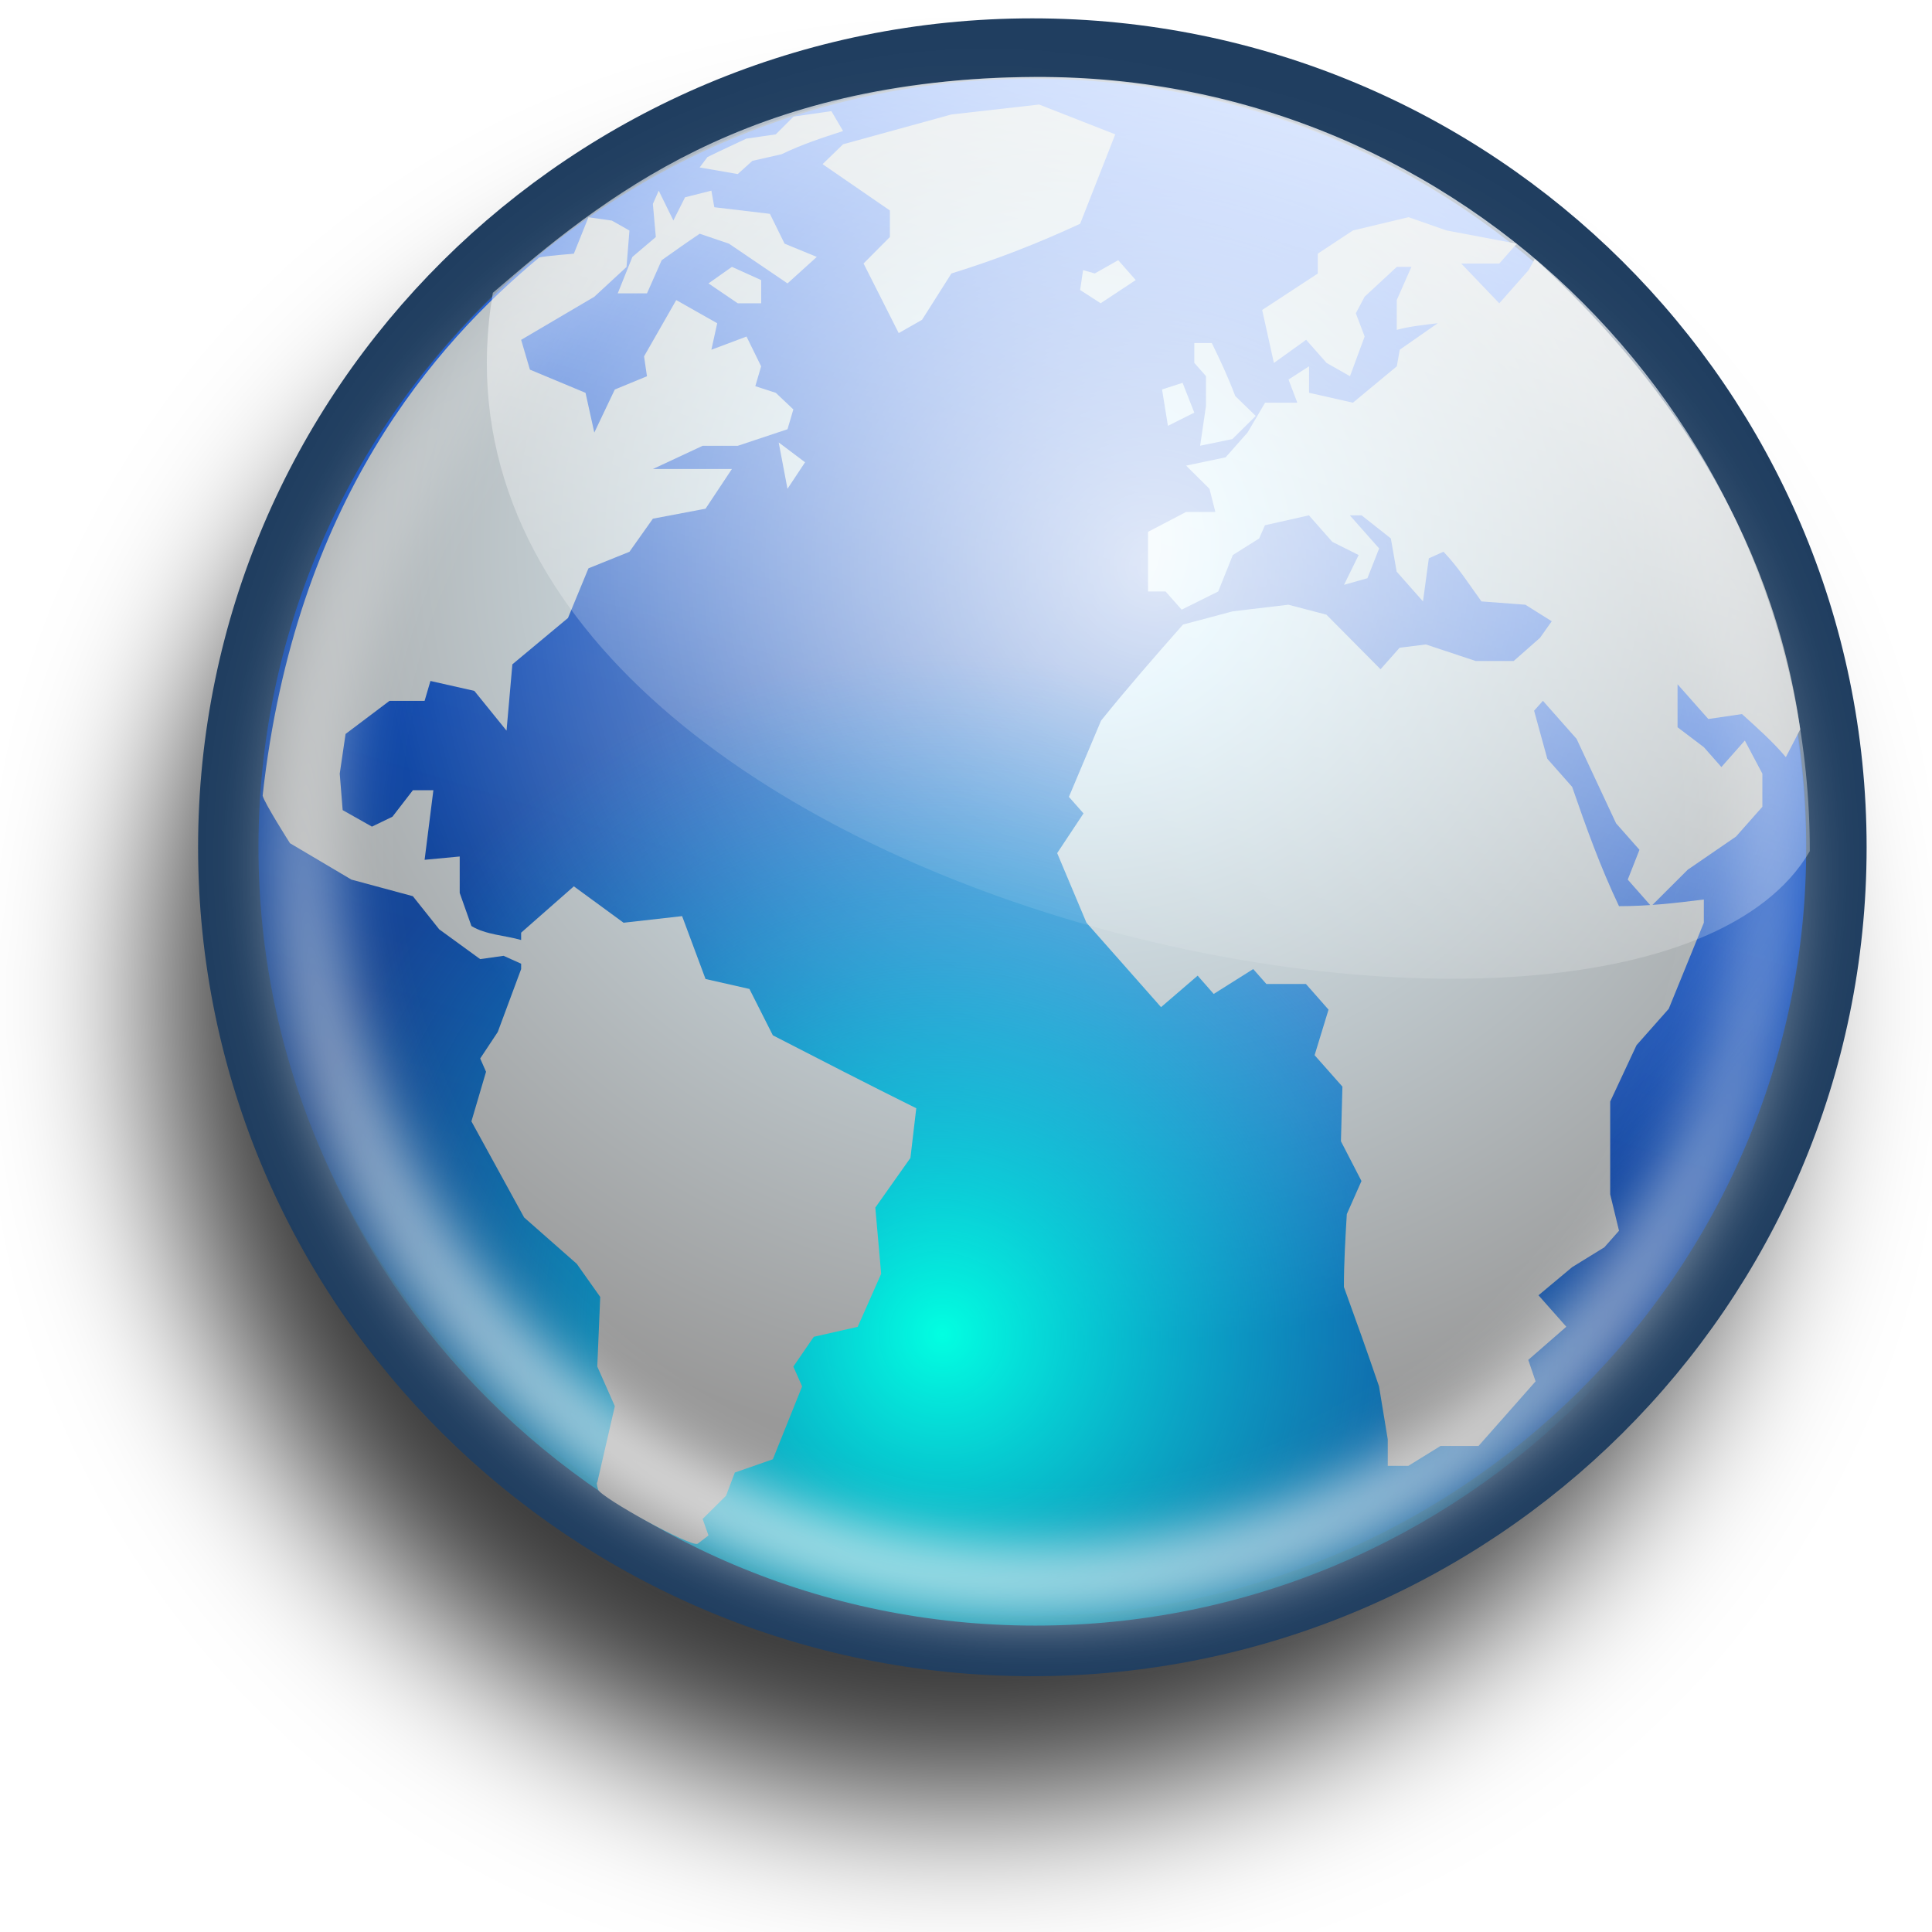
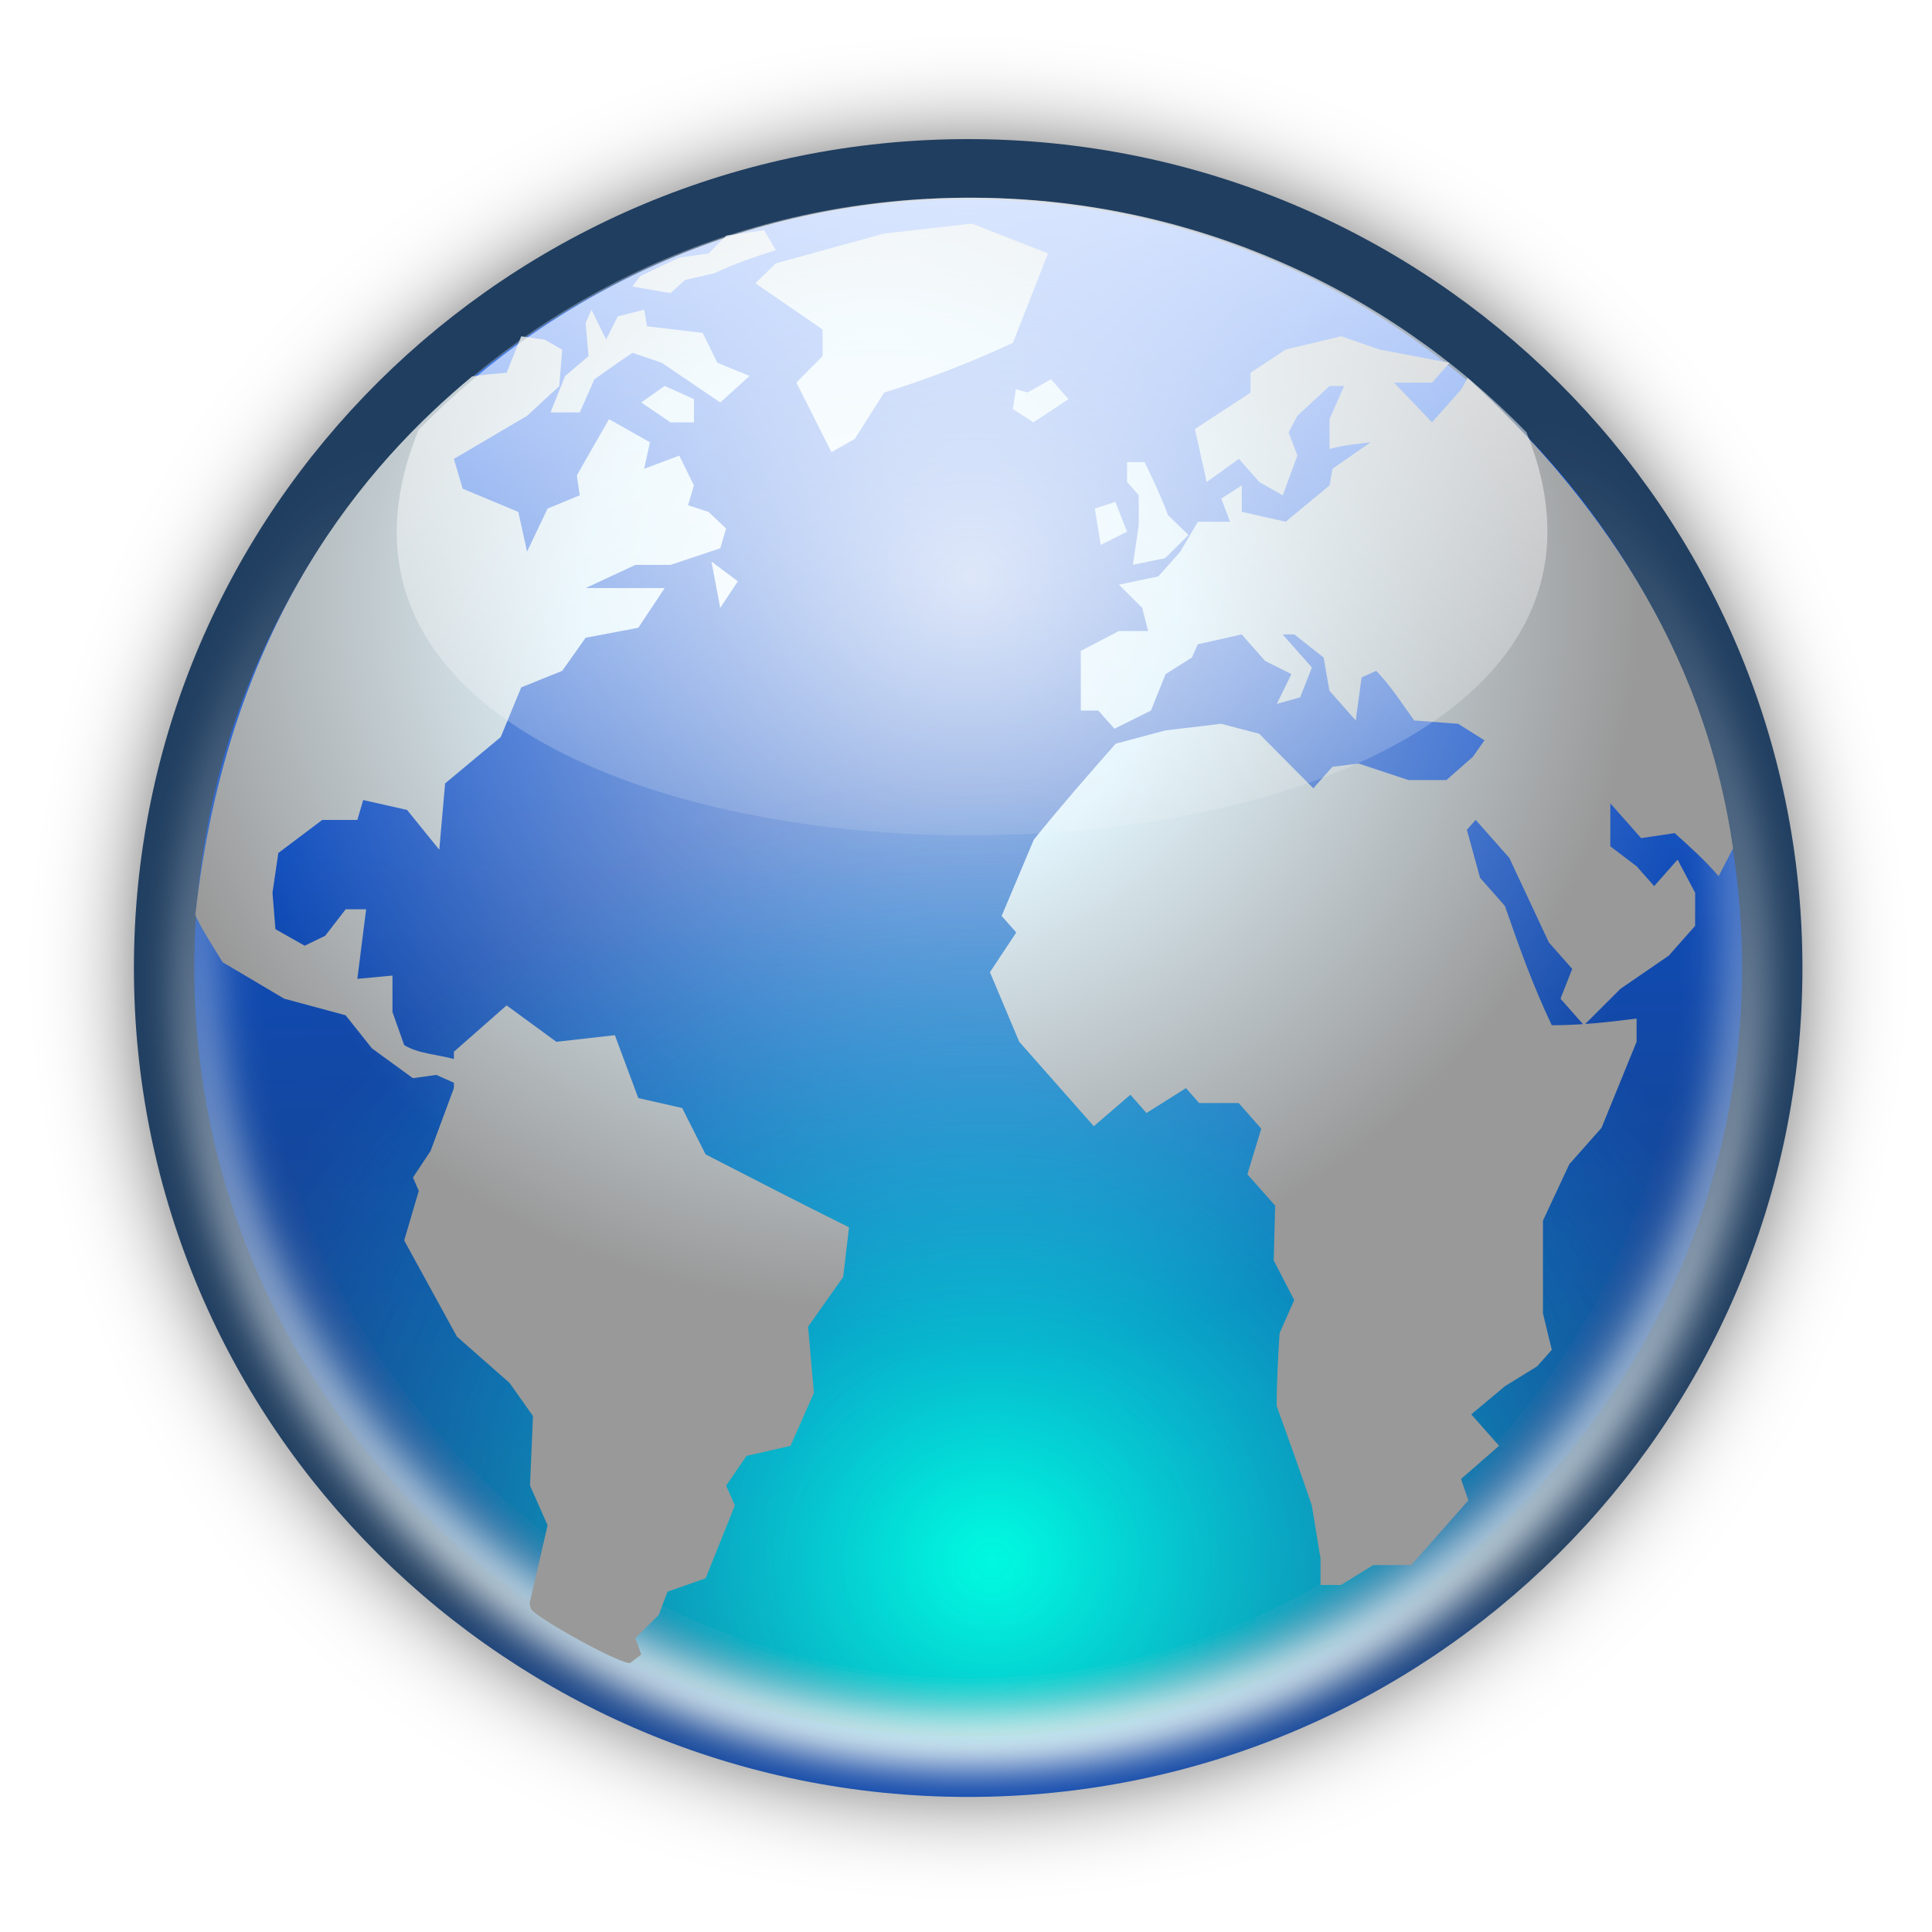
<svg xmlns="http://www.w3.org/2000/svg" xmlns:xlink="http://www.w3.org/1999/xlink" width="32" height="32" id="svg3440" version="1.1">
  <defs id="defs3">
+     <linearGradient id="linearGradient3845">
+       <stop id="stop3847" offset="0" style="stop-color:#ffffff;stop-opacity:1;" />
+       <stop id="stop3849" offset="1" style="stop-color:#ffffff;stop-opacity:0;" />
+     </linearGradient>
    <linearGradient id="linearGradient7778">
      <stop id="stop3987" offset="0" style="stop-color:#02ffe1;stop-opacity:1;" />
      <stop id="stop3989" offset="1" style="stop-color:#01a5ff;stop-opacity:0;" />
    </linearGradient>
    <linearGradient id="linearGradient4337">
      <stop style="stop-color:#ffffff;stop-opacity:1;" offset="0" id="stop4339" />
-       <stop id="stop4345" offset="0.167" style="stop-color:#e2f4fc;stop-opacity:1;" />
+       <stop id="stop4345" offset="0.392" style="stop-color:#e2f4fc;stop-opacity:1;" />
      <stop style="stop-color:#999999;stop-opacity:1;" offset="1" id="stop4341" />
    </linearGradient>
    <linearGradient id="linearGradient3886">
      <stop style="stop-color:#ffffff;stop-opacity:0.784;" offset="0" id="stop3888" />
      <stop style="stop-color:#ffffff;stop-opacity:0;" offset="1" id="stop3890" />
    </linearGradient>
    <linearGradient id="linearGradient7777">
      <stop style="stop-color:#203e60;stop-opacity:1;" offset="0" id="stop4346" />
      <stop style="stop-color:#0156ff;stop-opacity:1;" offset="1" id="stop3966" />
    </linearGradient>
-     <linearGradient xlink:href="#linearGradient7777" id="linearGradient3872" x1="16.667" y1="44.037" x2="29.111" y2="3.889" gradientUnits="userSpaceOnUse" gradientTransform="matrix(0.6829679,0,0,0.6784254,1.390531,13.751)" />
-     <radialGradient xlink:href="#linearGradient4337" id="radialGradient4343" cx="26" cy="15.5" fx="26" fy="15.5" r="18.863" gradientTransform="matrix(1.272315,-6.5423305e-8,6.2697328e-8,1.219302,-7.080182,-2.899736)" gradientUnits="userSpaceOnUse" />
-     <radialGradient xlink:href="#linearGradient4337" id="radialGradient3172" gradientUnits="userSpaceOnUse" gradientTransform="matrix(1.272315,-6.5423305e-8,6.2697328e-8,1.219302,-7.080182,-2.899736)" cx="26" cy="15.5" fx="26" fy="15.5" r="18.863" />
-     <radialGradient xlink:href="#linearGradient4337" id="radialGradient3174" gradientUnits="userSpaceOnUse" gradientTransform="matrix(1.272315,-6.5423305e-8,6.2697328e-8,1.219302,-7.080182,-2.899736)" cx="26" cy="15.5" fx="26" fy="15.5" r="18.863" />
-     <radialGradient xlink:href="#linearGradient4337" id="radialGradient3176" gradientUnits="userSpaceOnUse" gradientTransform="matrix(1.272315,-6.5423305e-8,6.2697328e-8,1.219302,-7.080182,-2.899736)" cx="26" cy="15.5" fx="26" fy="15.5" r="18.863" />
-     <radialGradient xlink:href="#linearGradient4337" id="radialGradient3178" gradientUnits="userSpaceOnUse" gradientTransform="matrix(1.272315,-6.5423305e-8,6.2697328e-8,1.219302,-7.080182,-2.899736)" cx="26" cy="15.5" fx="26" fy="15.5" r="18.863" />
-     <radialGradient xlink:href="#linearGradient4337" id="radialGradient3180" gradientUnits="userSpaceOnUse" gradientTransform="matrix(1.272315,-6.5423305e-8,6.2697328e-8,1.219302,-7.080182,-2.899736)" cx="26" cy="15.5" fx="26" fy="15.5" r="18.863" />
-     <radialGradient xlink:href="#linearGradient4337" id="radialGradient3182" gradientUnits="userSpaceOnUse" gradientTransform="matrix(1.272315,-6.5423305e-8,6.2697328e-8,1.219302,-7.080182,-2.899736)" cx="26" cy="15.5" fx="26" fy="15.5" r="18.863" />
-     <radialGradient xlink:href="#linearGradient4337" id="radialGradient3184" gradientUnits="userSpaceOnUse" gradientTransform="matrix(1.272315,-6.5423305e-8,6.2697328e-8,1.219302,-7.080182,-2.899736)" cx="26" cy="15.5" fx="26" fy="15.5" r="18.863" />
-     <radialGradient xlink:href="#linearGradient4337" id="radialGradient3186" gradientUnits="userSpaceOnUse" gradientTransform="matrix(1.272315,-6.5423305e-8,6.2697328e-8,1.219302,-7.080182,-2.899736)" cx="26" cy="15.5" fx="26" fy="15.5" r="18.863" />
-     <radialGradient xlink:href="#linearGradient4337" id="radialGradient3188" gradientUnits="userSpaceOnUse" gradientTransform="matrix(1.272315,-6.5423305e-8,6.2697328e-8,1.219302,-7.080182,-2.899736)" cx="26" cy="15.5" fx="26" fy="15.5" r="18.863" />
-     <radialGradient xlink:href="#linearGradient4337" id="radialGradient3190" gradientUnits="userSpaceOnUse" gradientTransform="matrix(1.272315,-6.5423305e-8,6.2697328e-8,1.219302,-7.080182,-2.899736)" cx="26" cy="15.5" fx="26" fy="15.5" r="18.863" />
-     <radialGradient xlink:href="#linearGradient4337" id="radialGradient3192" gradientUnits="userSpaceOnUse" gradientTransform="matrix(1.272315,-6.5423305e-8,6.2697328e-8,1.219302,-7.080182,-2.899736)" cx="26" cy="15.5" fx="26" fy="15.5" r="18.863" />
-     <radialGradient xlink:href="#linearGradient4337" id="radialGradient3194" gradientUnits="userSpaceOnUse" gradientTransform="matrix(1.272315,-6.5423305e-8,6.2697328e-8,1.219302,-7.080182,-2.899736)" cx="26" cy="15.5" fx="26" fy="15.5" r="18.863" />
-     <radialGradient xlink:href="#linearGradient4337" id="radialGradient3196" gradientUnits="userSpaceOnUse" gradientTransform="matrix(1.272315,-6.5423305e-8,6.2697328e-8,1.219302,-7.080182,-2.899736)" cx="26" cy="15.5" fx="26" fy="15.5" r="18.863" />
-     <radialGradient xlink:href="#linearGradient4337" id="radialGradient3198" gradientUnits="userSpaceOnUse" gradientTransform="matrix(1.272315,-6.5423305e-8,6.2697328e-8,1.219302,-7.080182,-2.899736)" cx="26" cy="15.5" fx="26" fy="15.5" r="18.863" />
-     <radialGradient xlink:href="#linearGradient4337" id="radialGradient3200" gradientUnits="userSpaceOnUse" gradientTransform="matrix(1.272315,-6.5423305e-8,6.2697328e-8,1.219302,-7.080182,-2.899736)" cx="26" cy="15.5" fx="26" fy="15.5" r="18.863" />
-     <radialGradient xlink:href="#linearGradient4337" id="radialGradient3202" gradientUnits="userSpaceOnUse" gradientTransform="matrix(1.272315,-6.5423305e-8,6.2697328e-8,1.219302,-7.080182,-2.899736)" cx="26" cy="15.5" fx="26" fy="15.5" r="18.863" />
-     <radialGradient xlink:href="#linearGradient4337" id="radialGradient3204" gradientUnits="userSpaceOnUse" gradientTransform="matrix(1.272315,-6.5423305e-8,6.2697328e-8,1.219302,-7.080182,-2.899736)" cx="26" cy="15.5" fx="26" fy="15.5" r="18.863" />
-     <radialGradient xlink:href="#linearGradient4337" id="radialGradient3206" gradientUnits="userSpaceOnUse" gradientTransform="matrix(1.272315,-6.5423305e-8,6.2697328e-8,1.219302,-7.080182,-2.899736)" cx="26" cy="15.5" fx="26" fy="15.5" r="18.863" />
-     <radialGradient xlink:href="#linearGradient4337" id="radialGradient3208" gradientUnits="userSpaceOnUse" gradientTransform="matrix(1.272315,-6.5423305e-8,6.2697328e-8,1.219302,-7.080182,-2.899736)" cx="26" cy="15.5" fx="26" fy="15.5" r="18.863" />
-     <radialGradient xlink:href="#linearGradient4337" id="radialGradient3210" gradientUnits="userSpaceOnUse" gradientTransform="matrix(1.272315,-6.5423305e-8,6.2697328e-8,1.219302,-7.080182,-2.899736)" cx="26" cy="15.5" fx="26" fy="15.5" r="18.863" />
-     <radialGradient xlink:href="#linearGradient4337" id="radialGradient3212" gradientUnits="userSpaceOnUse" gradientTransform="matrix(1.272315,-6.5423305e-8,6.2697328e-8,1.219302,-7.080182,-2.899736)" cx="26" cy="15.5" fx="26" fy="15.5" r="18.863" />
-     <radialGradient xlink:href="#linearGradient4337" id="radialGradient3214" gradientUnits="userSpaceOnUse" gradientTransform="matrix(1.272315,-6.5423305e-8,6.2697328e-8,1.219302,-7.080182,-2.899736)" cx="26" cy="15.5" fx="26" fy="15.5" r="18.863" />
-     <radialGradient xlink:href="#linearGradient4337" id="radialGradient3216" gradientUnits="userSpaceOnUse" gradientTransform="matrix(1.272315,-6.5423305e-8,6.2697328e-8,1.219302,-7.080182,-2.899736)" cx="26" cy="15.5" fx="26" fy="15.5" r="18.863" />
-     <radialGradient xlink:href="#linearGradient4337" id="radialGradient3218" gradientUnits="userSpaceOnUse" gradientTransform="matrix(1.272315,-6.5423305e-8,6.2697328e-8,1.219302,-7.080182,-2.899736)" cx="26" cy="15.5" fx="26" fy="15.5" r="18.863" />
-     <radialGradient xlink:href="#linearGradient4337" id="radialGradient3220" gradientUnits="userSpaceOnUse" gradientTransform="matrix(1.272315,-6.5423305e-8,6.2697328e-8,1.219302,-7.080182,-2.899736)" cx="26" cy="15.5" fx="26" fy="15.5" r="18.863" />
-     <radialGradient xlink:href="#linearGradient4337" id="radialGradient3222" gradientUnits="userSpaceOnUse" gradientTransform="matrix(1.272315,-6.5423305e-8,6.2697328e-8,1.219302,-7.080182,-2.899736)" cx="26" cy="15.5" fx="26" fy="15.5" r="18.863" />
-     <radialGradient xlink:href="#linearGradient4337" id="radialGradient3224" gradientUnits="userSpaceOnUse" gradientTransform="matrix(1.272315,-6.5423305e-8,6.2697328e-8,1.219302,-7.080182,-2.899736)" cx="26" cy="15.5" fx="26" fy="15.5" r="18.863" />
-     <radialGradient xlink:href="#linearGradient4337" id="radialGradient3226" gradientUnits="userSpaceOnUse" gradientTransform="matrix(1.272315,-6.5423305e-8,6.2697328e-8,1.219302,-7.080182,-2.899736)" cx="26" cy="15.5" fx="26" fy="15.5" r="18.863" />
-     <linearGradient xlink:href="#linearGradient3886" id="linearGradient3984" x1="274" y1="-35" x2="380" y2="-555" gradientUnits="userSpaceOnUse" />
-     <linearGradient xlink:href="#linearGradient7777" id="linearGradient3996" x1="211" y1="21" x2="206" y2="55" gradientUnits="userSpaceOnUse" gradientTransform="matrix(0.05059021,0,0,0.05025373,0.4672601,44.90831)" />
-     <radialGradient xlink:href="#linearGradient7778" id="radialGradient3982" gradientUnits="userSpaceOnUse" gradientTransform="matrix(0.8604986,-0.05354216,0.05458093,0.877193,0.9221757,5.129646)" cx="20.657" cy="31.228" fx="20.657" fy="31.228" r="17.5" />
-     <radialGradient r="17.5" fy="14.053" fx="25.263" cy="14.053" cx="25.263" gradientTransform="translate(4.123843e-6,-6.9188543e-7)" gradientUnits="userSpaceOnUse" id="radialGradient3993-8" xlink:href="#linearGradient3886" />
-     <linearGradient xlink:href="#linearGradient3886" id="linearGradient4041" x1="25.997" y1="3.171" x2="20.129" y2="24.116" gradientUnits="userSpaceOnUse" gradientTransform="matrix(0.7328571,0,0,0.7328571,0.66071,15.07643)" />
-     <filter id="filter3843">
-       <feGaussianBlur stdDeviation="9.96" id="feGaussianBlur3845" />
+     <linearGradient xlink:href="#linearGradient7777" id="linearGradient3872" x1="16.667" y1="44.037" x2="15.933" y2="3.981" gradientUnits="userSpaceOnUse" gradientTransform="matrix(0.6829679,0,0,0.6784254,0.3280314,15.751)" />
+     <linearGradient xlink:href="#linearGradient7777" id="linearGradient3996" x1="203.587" y1="-93.419" x2="206" y2="55" gradientUnits="userSpaceOnUse" gradientTransform="matrix(0.05059021,0,0,0.05025373,-0.5952399,46.90831)" />
+     <radialGradient xlink:href="#linearGradient7778" id="radialGradient3982" gradientUnits="userSpaceOnUse" gradientTransform="matrix(1.057088,-0.00634896,0.00594164,0.9892686,-2.181536,0.4737594)" cx="23.594" cy="33.843" fx="23.594" fy="33.843" r="17.5" />
+     <radialGradient r="17.5" fy="11.579" fx="22.577" cy="11.579" cx="22.577" gradientTransform="translate(4.123843e-6,-6.9188543e-7)" gradientUnits="userSpaceOnUse" id="radialGradient3993-8" xlink:href="#linearGradient3886" />
+     <filter id="filter3840">
+       <feGaussianBlur stdDeviation="0.929" id="feGaussianBlur3842" />
    </filter>
-     <filter id="filter3849" x="-0.12" width="1.239" y="-0.12" height="1.241">
-       <feGaussianBlur stdDeviation="1.327" id="feGaussianBlur3851" />
+     <linearGradient xlink:href="#linearGradient3845" id="linearGradient3844" x1="18.951" y1="42.554" x2="18.075" y2="8.778" gradientUnits="userSpaceOnUse" />
+     <filter id="filter3855">
+       <feGaussianBlur stdDeviation="0.438" id="feGaussianBlur3857" />
    </filter>
+     <radialGradient xlink:href="#linearGradient4337" id="radialGradient3881" cx="329.899" cy="-446.464" fx="329.899" fy="-446.464" r="254.654" gradientTransform="matrix(1,0,0,0.9362598,0,-19.43714)" gradientUnits="userSpaceOnUse" />
+     <linearGradient id="linearGradient4337-5">
+       <stop style="stop-color:#ffffff;stop-opacity:1;" offset="0" id="stop4339-4" />
+       <stop id="stop4345-1" offset="0.392" style="stop-color:#e2f4fc;stop-opacity:1;" />
+       <stop style="stop-color:#999999;stop-opacity:1;" offset="1" id="stop4341-6" />
+     </linearGradient>
+     <radialGradient r="18.863" fy="13.843" fx="22.715" cy="13.843" cx="22.715" gradientTransform="matrix(1,0,0,0.9362598,0,1.487539)" gradientUnits="userSpaceOnUse" id="radialGradient3354" xlink:href="#linearGradient4337-5" />
+     <radialGradient r="18.863" fy="13.843" fx="22.715" cy="13.843" cx="22.715" gradientTransform="matrix(1,0,0,0.9362598,0,1.487539)" gradientUnits="userSpaceOnUse" id="radialGradient3356" xlink:href="#linearGradient4337-5" />
+     <radialGradient r="18.863" fy="13.843" fx="22.715" cy="13.843" cx="22.715" gradientTransform="matrix(1,0,0,0.9362598,0,1.487539)" gradientUnits="userSpaceOnUse" id="radialGradient3358" xlink:href="#linearGradient4337-5" />
+     <radialGradient r="18.863" fy="13.843" fx="22.715" cy="13.843" cx="22.715" gradientTransform="matrix(1,0,0,0.9362598,0,1.487539)" gradientUnits="userSpaceOnUse" id="radialGradient3360" xlink:href="#linearGradient4337-5" />
+     <radialGradient r="18.863" fy="13.843" fx="22.715" cy="13.843" cx="22.715" gradientTransform="matrix(1,0,0,0.9362598,0,1.487539)" gradientUnits="userSpaceOnUse" id="radialGradient3362" xlink:href="#linearGradient4337-5" />
+     <radialGradient r="18.863" fy="13.843" fx="22.715" cy="13.843" cx="22.715" gradientTransform="matrix(1,0,0,0.9362598,0,1.487539)" gradientUnits="userSpaceOnUse" id="radialGradient3364" xlink:href="#linearGradient4337-5" />
+     <radialGradient r="18.863" fy="13.843" fx="22.715" cy="13.843" cx="22.715" gradientTransform="matrix(1,0,0,0.9362598,0,1.487539)" gradientUnits="userSpaceOnUse" id="radialGradient3366" xlink:href="#linearGradient4337-5" />
+     <radialGradient r="18.863" fy="13.843" fx="22.715" cy="13.843" cx="22.715" gradientTransform="matrix(1,0,0,0.9362598,0,1.487539)" gradientUnits="userSpaceOnUse" id="radialGradient3368" xlink:href="#linearGradient4337-5" />
+     <radialGradient r="18.863" fy="13.843" fx="22.715" cy="13.843" cx="22.715" gradientTransform="matrix(1,0,0,0.9362598,0,1.487539)" gradientUnits="userSpaceOnUse" id="radialGradient3370" xlink:href="#linearGradient4337-5" />
+     <radialGradient r="18.863" fy="13.843" fx="22.715" cy="13.843" cx="22.715" gradientTransform="matrix(1,0,0,0.9362598,0,1.487539)" gradientUnits="userSpaceOnUse" id="radialGradient3372" xlink:href="#linearGradient4337-5" />
+     <radialGradient r="18.863" fy="13.843" fx="22.715" cy="13.843" cx="22.715" gradientTransform="matrix(1,0,0,0.9362598,0,1.487539)" gradientUnits="userSpaceOnUse" id="radialGradient3374" xlink:href="#linearGradient4337-5" />
+     <radialGradient r="18.863" fy="13.843" fx="22.715" cy="13.843" cx="22.715" gradientTransform="matrix(1,0,0,0.9362598,0,1.487539)" gradientUnits="userSpaceOnUse" id="radialGradient3376" xlink:href="#linearGradient4337-5" />
+     <radialGradient r="18.863" fy="13.843" fx="22.715" cy="13.843" cx="22.715" gradientTransform="matrix(1,0,0,0.9362598,0,1.487539)" gradientUnits="userSpaceOnUse" id="radialGradient3378" xlink:href="#linearGradient4337-5" />
+     <radialGradient r="18.863" fy="13.843" fx="22.715" cy="13.843" cx="22.715" gradientTransform="matrix(1,0,0,0.9362598,0,1.487539)" gradientUnits="userSpaceOnUse" id="radialGradient3380" xlink:href="#linearGradient4337-5" />
+     <radialGradient r="18.863" fy="13.843" fx="22.715" cy="13.843" cx="22.715" gradientTransform="matrix(1,0,0,0.9362598,0,1.487539)" gradientUnits="userSpaceOnUse" id="radialGradient3382" xlink:href="#linearGradient4337-5" />
+     <radialGradient r="18.863" fy="13.843" fx="22.715" cy="13.843" cx="22.715" gradientTransform="matrix(1,0,0,0.9362598,0,1.487539)" gradientUnits="userSpaceOnUse" id="radialGradient3384" xlink:href="#linearGradient4337-5" />
+     <radialGradient r="18.863" fy="13.843" fx="22.715" cy="13.843" cx="22.715" gradientTransform="matrix(1,0,0,0.9362598,0,1.487539)" gradientUnits="userSpaceOnUse" id="radialGradient3386" xlink:href="#linearGradient4337-5" />
+     <radialGradient r="18.863" fy="13.843" fx="22.715" cy="13.843" cx="22.715" gradientTransform="matrix(1,0,0,0.9362598,0,1.487539)" gradientUnits="userSpaceOnUse" id="radialGradient3388" xlink:href="#linearGradient4337-5" />
+     <radialGradient r="18.863" fy="13.843" fx="22.715" cy="13.843" cx="22.715" gradientTransform="matrix(1,0,0,0.9362598,0,1.487539)" gradientUnits="userSpaceOnUse" id="radialGradient3390" xlink:href="#linearGradient4337-5" />
+     <radialGradient r="18.863" fy="13.843" fx="22.715" cy="13.843" cx="22.715" gradientTransform="matrix(1,0,0,0.9362598,0,1.487539)" gradientUnits="userSpaceOnUse" id="radialGradient3392" xlink:href="#linearGradient4337-5" />
+     <radialGradient r="18.863" fy="13.843" fx="22.715" cy="13.843" cx="22.715" gradientTransform="matrix(1,0,0,0.9362598,0,1.487539)" gradientUnits="userSpaceOnUse" id="radialGradient3394" xlink:href="#linearGradient4337-5" />
+     <radialGradient r="18.863" fy="13.843" fx="22.715" cy="13.843" cx="22.715" gradientTransform="matrix(1,0,0,0.9362598,0,1.487539)" gradientUnits="userSpaceOnUse" id="radialGradient3396" xlink:href="#linearGradient4337-5" />
+     <radialGradient r="18.863" fy="13.843" fx="22.715" cy="13.843" cx="22.715" gradientTransform="matrix(1,0,0,0.9362598,0,1.487539)" gradientUnits="userSpaceOnUse" id="radialGradient3398" xlink:href="#linearGradient4337-5" />
+     <radialGradient r="18.863" fy="13.843" fx="22.715" cy="13.843" cx="22.715" gradientTransform="matrix(1,0,0,0.9362598,0,1.487539)" gradientUnits="userSpaceOnUse" id="radialGradient3400" xlink:href="#linearGradient4337-5" />
+     <radialGradient r="18.863" fy="13.843" fx="22.715" cy="13.843" cx="22.715" gradientTransform="matrix(1,0,0,0.9362598,0,1.487539)" gradientUnits="userSpaceOnUse" id="radialGradient3402" xlink:href="#linearGradient4337-5" />
+     <radialGradient r="18.863" fy="13.843" fx="22.715" cy="13.843" cx="22.715" gradientTransform="matrix(1,0,0,0.9362598,0,1.487539)" gradientUnits="userSpaceOnUse" id="radialGradient3404" xlink:href="#linearGradient4337-5" />
+     <radialGradient r="18.863" fy="13.843" fx="22.715" cy="13.843" cx="22.715" gradientTransform="matrix(1,0,0,0.9362598,0,1.487539)" gradientUnits="userSpaceOnUse" id="radialGradient3406" xlink:href="#linearGradient4337-5" />
+     <radialGradient r="18.863" fy="13.843" fx="22.715" cy="13.843" cx="22.715" gradientTransform="matrix(1,0,0,0.9362598,0,1.487539)" gradientUnits="userSpaceOnUse" id="radialGradient3408" xlink:href="#linearGradient4337-5" />
+     <radialGradient r="18.863" fy="13.843" fx="22.715" cy="13.843" cx="22.715" gradientTransform="matrix(1,0,0,0.9362598,0,1.487539)" gradientUnits="userSpaceOnUse" id="radialGradient3410" xlink:href="#linearGradient4337-5" />
+     <linearGradient xlink:href="#linearGradient3845" id="linearGradient4323" x1="22.824" y1="-0.701" x2="22.943" y2="17.208" gradientUnits="userSpaceOnUse" />
+     <linearGradient xlink:href="#linearGradient3845" id="linearGradient3846" x1="22.609" y1="-0.425" x2="23.658" y2="41.245" gradientUnits="userSpaceOnUse" />
+     <linearGradient xlink:href="#linearGradient3845" id="linearGradient3849" gradientUnits="userSpaceOnUse" x1="22.523" y1="-2.728" x2="22.89" y2="19.924" />
  </defs>
  <g id="layer1" transform="translate(0,-16)">
-     <path id="path3847" d="m 29.292,32.595 c 0,7.307 -5.963,13.23 -13.318,13.23 -7.355,0 -13.318,-5.923 -13.318,-13.23 0,-7.306 5.963,-13.229 13.318,-13.229 7.355,0 13.318,5.923 13.318,13.229 l 0,0 z" style="fill:#000000;fill-opacity:0.784;fill-rule:nonzero;stroke:none;filter:url(#filter3849)" />
-     <path style="fill:url(#linearGradient3872);fill-opacity:1;fill-rule:nonzero;stroke:url(#linearGradient3996);stroke-width:1;stroke-miterlimit:4;stroke-opacity:1;stroke-dasharray:none" d="m 30.417,30.033 c 0,7.307 -5.963,13.23 -13.318,13.23 -7.355,0 -13.318,-5.923 -13.318,-13.23 0,-7.306 5.963,-13.229 13.318,-13.229 7.355,0 13.318,5.923 13.318,13.229 l 0,0 z" id="path3214" />
-     <path style="fill:url(#radialGradient3993-8);fill-opacity:1;stroke:none" id="path3884" d="M 40,20.5 C 40,30.165 32.165,38 22.5,38 12.835,38 5,30.165 5,20.5 5,10.835 12.835,3 22.5,3 32.165,3 40,10.835 40,20.5 z" transform="matrix(0.7328571,0,0,0.7328571,0.59821,15.07643)" />
-     <path transform="matrix(0.7328571,0,0,0.7328571,0.66071,15.07643)" d="M 40,20.5 C 40,30.165 32.165,38 22.5,38 12.835,38 5,30.165 5,20.5 5,10.835 12.835,3 22.5,3 32.165,3 40,10.835 40,20.5 z" id="path3979" style="fill:url(#radialGradient3982);fill-opacity:1;stroke:none" />
-     <g id="g3991" transform="matrix(0.05,0,0,0.05,0.7125,44.9)">
-       <g transform="matrix(13.5,0,0,13.5,18.25,-620)" style="fill:url(#radialGradient4343);fill-opacity:1" id="g4307">
-         <g id="g4142" style="fill:url(#radialGradient3174);fill-opacity:1;fill-rule:nonzero;stroke:none" transform="matrix(0.987914,0,0,0.987891,-1.58612,0.616059)">
-           <path d="M 43.88,20.648 43.526,21.332 c -0.334,-0.394 -0.709,-0.725 -1.09,-1.07 l -0.836,0.123 -0.764,-0.863 0,1.068 0.654,0.495 0.435,0.493 0.582,-0.658 c 0.146,0.274 0.291,0.549 0.436,0.823 l 0,0.822 -0.655,0.74 -1.199,0.823 -0.908,0.906 -0.582,-0.66 0.291,-0.74 -0.581,-0.658 -0.981,-2.098 -0.836,-0.945 -0.219,0.246 0.328,1.193 0.617,0.699 c 0.352,1.018 0.701,1.99 1.164,2.963 0.718,0 1.395,-0.076 2.107,-0.166 l 0,0.576 -0.872,2.139 -0.8,0.904 -0.654,1.4 c 0,0.768 0,1.535 0,2.303 l 0.219,0.906 -0.363,0.41 -0.801,0.494 -0.836,0.699 0.691,0.781 -0.945,0.824 0.182,0.533 -1.418,1.605 -0.944,0 -0.8,0.494 -0.51,0 0,-0.658 -0.217,-1.318 c -0.281,-0.826 -0.574,-1.647 -0.872,-2.467 0,-0.606 0.036,-1.205 0.072,-1.81 l 0.364,-0.822 -0.51,-0.988 0.037,-1.357 -0.691,-0.781 0.346,-1.131 -0.562,-0.638 -0.982,0 -0.327,-0.37 -0.981,0.618 -0.399,-0.454 -0.909,0.782 c -0.617,-0.7 -1.235,-1.399 -1.853,-2.098 l -0.727,-1.728 0.654,-0.986 -0.363,-0.411 0.799,-1.894 c 0.656,-0.816 1.342,-1.6 2.035,-2.386 l 1.236,-0.329 1.381,-0.164 0.945,0.247 1.345,1.356 0.473,-0.534 0.653,-0.082 1.236,0.411 0.945,0 0.654,-0.576 0.291,-0.411 -0.655,-0.411 -1.091,-0.082 c -0.303,-0.42 -0.584,-0.861 -0.943,-1.234 l -0.364,0.164 -0.145,1.07 -0.654,-0.74 -0.144,-0.824 -0.727,-0.574 -0.292,0 0.728,0.822 -0.291,0.74 -0.581,0.164 0.363,-0.74 -0.655,-0.328 -0.58,-0.658 -1.092,0.246 -0.144,0.328 -0.654,0.412 -0.363,0.905 -0.908,0.452 -0.4,-0.452 -0.435,0 0,-1.481 0.945,-0.494 0.727,0 -0.146,-0.575 -0.58,-0.576 0.981,-0.206 0.545,-0.616 0.435,-0.741 0.801,0 -0.219,-0.575 0.51,-0.329 0,0.658 1.09,0.246 1.09,-0.904 0.073,-0.412 0.944,-0.658 c -0.342,0.043 -0.684,0.074 -1.018,0.165 l 0,-0.741 0.363,-0.823 -0.363,0 -0.798,0.74 -0.219,0.412 0.219,0.577 -0.364,0.986 -0.581,-0.329 -0.508,-0.575 -0.801,0.575 -0.291,-1.316 1.381,-0.905 0,-0.494 0.873,-0.576 1.381,-0.33 0.945,0.33 1.744,0.329 -0.435,0.493 -0.945,0 0.945,0.987 0.727,-0.822 0.157,-0.282 c 3.13,2.869 5.879,6.665 6.593,11.694 z" id="path4144" style="fill:url(#radialGradient3172);fill-opacity:1" />
-         </g>
-         <g id="g4150" style="fill:url(#radialGradient3178);fill-opacity:1;fill-rule:nonzero;stroke:none" transform="matrix(0.987914,0,0,0.987891,-1.58612,0.616059)">
-           <path d="m 26.07,9.236 -0.073,0.493 0.51,0.329 0.871,-0.576 -0.435,-0.494 -0.582,0.33 -0.29,-0.083" id="path4152" style="fill:url(#radialGradient3176);fill-opacity:1" />
-         </g>
-         <g id="g4158" style="fill:url(#radialGradient3182);fill-opacity:1;fill-rule:nonzero;stroke:none" transform="matrix(0.987914,0,0,0.987891,-1.58612,0.616059)">
-           <path d="m 26.87,5.863 -1.891,-0.741 -2.18,0.247 -2.69,0.74 -0.509,0.494 1.672,1.151 0,0.658 -0.654,0.658 0.873,1.729 0.58,-0.33 0.729,-1.151 c 1.123,-0.347 2.13,-0.741 3.197,-1.234 l 0.873,-2.221" id="path4160" style="fill:url(#radialGradient3180);fill-opacity:1" />
-         </g>
-         <g id="g4166" style="fill:url(#radialGradient3186);fill-opacity:1;fill-rule:nonzero;stroke:none" transform="matrix(0.987914,0,0,0.987891,-1.58612,0.616059)">
-           <path d="m 28.833,12.775 -0.291,-0.741 -0.51,0.165 0.146,0.904 0.654,-0.328" id="path4168" style="fill:url(#radialGradient3184);fill-opacity:1" />
-         </g>
-         <g id="g4174" style="fill:url(#radialGradient3190);fill-opacity:1;fill-rule:nonzero;stroke:none" transform="matrix(0.987914,0,0,0.987891,-1.58612,0.616059)">
-           <path d="m 29.123,12.609 -0.145,0.988 0.8,-0.165 0.581,-0.575 -0.509,-0.494 C 29.679,11.908 29.482,11.483 29.268,11.046 l -0.435,0 0,0.493 0.29,0.329 0,0.74" id="path4176" style="fill:url(#radialGradient3188);fill-opacity:1" />
-         </g>
-         <g id="g4182" style="fill:url(#radialGradient3194);fill-opacity:1;fill-rule:nonzero;stroke:none" transform="matrix(0.987914,0,0,0.987891,-1.58612,0.616059)">
-           <path d="m 18.365,28.242 -0.582,-1.152 -1.09,-0.247 -0.582,-1.562 -1.454,0.164 -1.235,-0.904 -1.309,1.151 0,0.182 c -0.396,-0.114 -0.883,-0.13 -1.235,-0.347 l -0.291,-0.822 0,-0.905 -0.872,0.082 c 0.073,-0.576 0.145,-1.151 0.218,-1.728 l -0.509,0 -0.508,0.658 -0.509,0.246 -0.727,-0.41 -0.073,-0.905 0.145,-0.987 1.091,-0.822 0.872,0 0.145,-0.494 1.09,0.246 0.8,0.988 0.145,-1.647 1.381,-1.151 0.509,-1.234 1.018,-0.411 0.582,-0.822 1.308,-0.248 0.655,-0.986 c -0.654,0 -1.309,0 -1.963,0 l 1.236,-0.576 0.872,0 1.236,-0.412 0.145,-0.492 -0.436,-0.412 -0.509,-0.165 0.145,-0.493 -0.363,-0.74 -0.873,0.328 0.145,-0.658 -1.018,-0.576 -0.799,1.398 0.072,0.494 -0.799,0.33 -0.509,1.069 -0.218,-0.987 -1.381,-0.576 -0.218,-0.74 1.817,-1.07 0.8,-0.74 0.073,-0.905 -0.436,-0.247 -0.582,-0.083 -0.363,0.905 c 0,0 -0.703,0.055 -0.86,0.094 C 9.987,11.059 6.501,14.983 5.692,22.288 c 0.037,0.174 0.679,1.182 0.679,1.182 l 1.526,0.904 1.526,0.412 0.655,0.823 1.017,0.74 0.582,-0.082 0.436,0.196 0,0.133 -0.581,1.563 -0.436,0.658 0.145,0.33 -0.363,1.232 1.309,2.387 1.308,1.152 0.582,0.822 -0.073,1.728 0.436,0.986 -0.436,1.893 c 0,0 -0.034,-0.012 0.021,0.178 0.056,0.19 2.329,1.451 2.474,1.344 0.144,-0.109 0.267,-0.205 0.267,-0.205 l -0.145,-0.41 0.581,-0.576 0.218,-0.576 0.945,-0.33 0.727,-1.81 -0.218,-0.492 0.508,-0.74 1.091,-0.248 0.582,-1.316 -0.145,-1.645 0.872,-1.234 0.145,-1.234 C 20.733,29.461 19.549,28.851 18.365,28.242" id="path4184" style="fill:url(#radialGradient3192);fill-opacity:1" />
-         </g>
-         <g id="g4190" style="fill:url(#radialGradient3198);fill-opacity:1;fill-rule:nonzero;stroke:none" transform="matrix(0.987914,0,0,0.987891,-1.58612,0.616059)">
-           <path d="m 16.766,9.565 0.727,0.494 0.582,0 0,-0.576 -0.727,-0.329 -0.582,0.411" id="path4192" style="fill:url(#radialGradient3196);fill-opacity:1" />
-         </g>
-         <g id="g4198" style="fill:url(#radialGradient3202);fill-opacity:1;fill-rule:nonzero;stroke:none" transform="matrix(0.987914,0,0,0.987891,-1.58612,0.616059)">
-           <path d="m 14.876,8.907 -0.364,0.905 0.727,0 0.364,-0.823 C 15.917,8.768 16.229,8.544 16.548,8.331 l 0.727,0.247 c 0.484,0.329 0.969,0.658 1.454,0.987 L 19.456,8.907 18.656,8.578 18.292,7.837 16.911,7.673 16.838,7.261 16.184,7.426 15.894,8.002 15.53,7.261 l -0.145,0.329 0.073,0.823 -0.582,0.494" id="path4200" style="fill:url(#radialGradient3200);fill-opacity:1" />
-         </g>
-         <g style="opacity:0.75;fill:url(#radialGradient3206);fill-opacity:1;fill-rule:nonzero;stroke:none" id="g4204" transform="matrix(0.987914,0,0,0.987891,-1.58612,0.616059)">
-           <path id="path4206" d="" style="fill:url(#radialGradient3204);fill-opacity:1" />
-         </g>
-         <g id="g4208" style="fill:url(#radialGradient3210);fill-opacity:1;fill-rule:nonzero;stroke:none" transform="matrix(0.987914,0,0,0.987891,-1.58612,0.616059)">
-           <path id="path4210" d="" style="fill:url(#radialGradient3208);fill-opacity:1" />
-         </g>
-         <g style="opacity:0.75;fill:url(#radialGradient3214);fill-opacity:1;fill-rule:nonzero;stroke:none" id="g4214" transform="matrix(0.987914,0,0,0.987891,-1.58612,0.616059)">
-           <path id="path4216" d="" style="fill:url(#radialGradient3212);fill-opacity:1" />
-         </g>
-         <g id="g4218" style="fill:url(#radialGradient3218);fill-opacity:1;fill-rule:nonzero;stroke:none" transform="matrix(0.987914,0,0,0.987891,-1.58612,0.616059)">
-           <path id="path4220" d="" style="fill:url(#radialGradient3216);fill-opacity:1" />
-         </g>
-         <g id="g4226" style="fill:url(#radialGradient3222);fill-opacity:1;fill-rule:nonzero;stroke:none" transform="matrix(0.987914,0,0,0.987891,-1.58612,0.616059)">
-           <path d="M 17.492,6.85 17.856,6.521 18.583,6.356 c 0.498,-0.242 0.998,-0.405 1.526,-0.576 l -0.29,-0.494 -0.939,0.135 -0.443,0.442 -0.731,0.106 -0.65,0.305 -0.316,0.153 -0.193,0.258 0.944,0.164" id="path4228" style="fill:url(#radialGradient3220);fill-opacity:1" />
-         </g>
-         <g id="g4234" style="fill:url(#radialGradient3226);fill-opacity:1;fill-rule:nonzero;stroke:none" transform="matrix(0.987914,0,0,0.987891,-1.58612,0.616059)">
-           <path d="m 18.729,14.666 0.436,-0.658 -0.655,-0.493 0.218,1.151" id="path4236" style="fill:url(#radialGradient3224);fill-opacity:1" />
-         </g>
+     <path id="path3070" d="m 29.354,32.033 c 0,7.307 -5.963,13.23 -13.318,13.23 -7.355,0 -13.318,-5.923 -13.318,-13.23 0,-7.306 5.963,-13.229 13.318,-13.229 7.355,0 13.318,5.923 13.318,13.229 l 0,0 z" style="fill:#000000;fill-opacity:1;fill-rule:nonzero;stroke:none;filter:url(#filter3840)" />
+     <path style="fill:url(#linearGradient3872);fill-opacity:1;fill-rule:nonzero;stroke:url(#linearGradient3996);stroke-width:1;stroke-miterlimit:4;stroke-opacity:1;stroke-dasharray:none" d="m 29.354,32.033 c 0,7.307 -5.963,13.23 -13.318,13.23 -7.355,0 -13.318,-5.923 -13.318,-13.23 0,-7.306 5.963,-13.229 13.318,-13.229 7.355,0 13.318,5.923 13.318,13.229 l 0,0 z" id="path3214" />
+     <path style="fill:url(#radialGradient3993-8);fill-opacity:1;stroke:none" id="path3884" d="M 40,20.5 C 40,30.165 32.165,38 22.5,38 12.835,38 5,30.165 5,20.5 5,10.835 12.835,3 22.5,3 32.165,3 40,10.835 40,20.5 z" transform="matrix(0.7328571,0,0,0.7328571,-0.46429,17.07643)" />
+     <path transform="matrix(0.7328571,0,0,0.7328571,-0.40179,17.07643)" d="M 40,20.5 C 40,30.165 32.165,38 22.5,38 12.835,38 5,30.165 5,20.5 5,10.835 12.835,3 22.5,3 32.165,3 40,10.835 40,20.5 z" id="path3979" style="fill:url(#radialGradient3982);fill-opacity:1;stroke:url(#linearGradient3844);stroke-width:1.023;stroke-miterlimit:4;stroke-dasharray:none;filter:url(#filter3855)" />
+     <g id="g4307" style="fill:url(#radialGradient3410);fill-opacity:1" transform="matrix(0.675,0,0,0.675,0.5112832,15.87216)">
+       <g transform="matrix(0.987914,0,0,0.987891,-1.58612,0.616059)" style="fill:url(#radialGradient3356);fill-opacity:1;fill-rule:nonzero;stroke:none" id="g4142">
+         <path style="fill:url(#radialGradient3354);fill-opacity:1" id="path4144" d="M 43.88,20.648 43.526,21.332 c -0.334,-0.394 -0.709,-0.725 -1.09,-1.07 l -0.836,0.123 -0.764,-0.863 0,1.068 0.654,0.495 0.435,0.493 0.582,-0.658 c 0.146,0.274 0.291,0.549 0.436,0.823 l 0,0.822 -0.655,0.74 -1.199,0.823 -0.908,0.906 -0.582,-0.66 0.291,-0.74 -0.581,-0.658 -0.981,-2.098 -0.836,-0.945 -0.219,0.246 0.328,1.193 0.617,0.699 c 0.352,1.018 0.701,1.99 1.164,2.963 0.718,0 1.395,-0.076 2.107,-0.166 l 0,0.576 -0.872,2.139 -0.8,0.904 -0.654,1.4 c 0,0.768 0,1.535 0,2.303 l 0.219,0.906 -0.363,0.41 -0.801,0.494 -0.836,0.699 0.691,0.781 -0.945,0.824 0.182,0.533 -1.418,1.605 -0.944,0 -0.8,0.494 -0.51,0 0,-0.658 -0.217,-1.318 c -0.281,-0.826 -0.574,-1.647 -0.872,-2.467 0,-0.606 0.036,-1.205 0.072,-1.81 l 0.364,-0.822 -0.51,-0.988 0.037,-1.357 -0.691,-0.781 0.346,-1.131 -0.562,-0.638 -0.982,0 -0.327,-0.37 -0.981,0.618 -0.399,-0.454 -0.909,0.782 c -0.617,-0.7 -1.235,-1.399 -1.853,-2.098 l -0.727,-1.728 0.654,-0.986 -0.363,-0.411 0.799,-1.894 c 0.656,-0.816 1.342,-1.6 2.035,-2.386 l 1.236,-0.329 1.381,-0.164 0.945,0.247 1.345,1.356 0.473,-0.534 0.653,-0.082 1.236,0.411 0.945,0 0.654,-0.576 0.291,-0.411 -0.655,-0.411 -1.091,-0.082 c -0.303,-0.42 -0.584,-0.861 -0.943,-1.234 l -0.364,0.164 -0.145,1.07 -0.654,-0.74 -0.144,-0.824 -0.727,-0.574 -0.292,0 0.728,0.822 -0.291,0.74 -0.581,0.164 0.363,-0.74 -0.655,-0.328 -0.58,-0.658 -1.092,0.246 -0.144,0.328 -0.654,0.412 -0.363,0.905 -0.908,0.452 -0.4,-0.452 -0.435,0 0,-1.481 0.945,-0.494 0.727,0 -0.146,-0.575 -0.58,-0.576 0.981,-0.206 0.545,-0.616 0.435,-0.741 0.801,0 -0.219,-0.575 0.51,-0.329 0,0.658 1.09,0.246 1.09,-0.904 0.073,-0.412 0.944,-0.658 c -0.342,0.043 -0.684,0.074 -1.018,0.165 l 0,-0.741 0.363,-0.823 -0.363,0 -0.798,0.74 -0.219,0.412 0.219,0.577 -0.364,0.986 -0.581,-0.329 -0.508,-0.575 -0.801,0.575 -0.291,-1.316 1.381,-0.905 0,-0.494 0.873,-0.576 1.381,-0.33 0.945,0.33 1.744,0.329 -0.435,0.493 -0.945,0 0.945,0.987 0.727,-0.822 0.157,-0.282 c 3.13,2.869 5.879,6.665 6.593,11.694 z" />
+       </g>
+       <g transform="matrix(0.987914,0,0,0.987891,-1.58612,0.616059)" style="fill:url(#radialGradient3360);fill-opacity:1;fill-rule:nonzero;stroke:none" id="g4150">
+         <path style="fill:url(#radialGradient3358);fill-opacity:1" id="path4152" d="m 26.07,9.236 -0.073,0.493 0.51,0.329 0.871,-0.576 -0.435,-0.494 -0.582,0.33 -0.29,-0.083" />
+       </g>
+       <g transform="matrix(0.987914,0,0,0.987891,-1.58612,0.616059)" style="fill:url(#radialGradient3364);fill-opacity:1;fill-rule:nonzero;stroke:none" id="g4158">
+         <path style="fill:url(#radialGradient3362);fill-opacity:1" id="path4160" d="m 26.87,5.863 -1.891,-0.741 -2.18,0.247 -2.69,0.74 -0.509,0.494 1.672,1.151 0,0.658 -0.654,0.658 0.873,1.729 0.58,-0.33 0.729,-1.151 c 1.123,-0.347 2.13,-0.741 3.197,-1.234 l 0.873,-2.221" />
+       </g>
+       <g transform="matrix(0.987914,0,0,0.987891,-1.58612,0.616059)" style="fill:url(#radialGradient3368);fill-opacity:1;fill-rule:nonzero;stroke:none" id="g4166">
+         <path style="fill:url(#radialGradient3366);fill-opacity:1" id="path4168" d="m 28.833,12.775 -0.291,-0.741 -0.51,0.165 0.146,0.904 0.654,-0.328" />
+       </g>
+       <g transform="matrix(0.987914,0,0,0.987891,-1.58612,0.616059)" style="fill:url(#radialGradient3372);fill-opacity:1;fill-rule:nonzero;stroke:none" id="g4174">
+         <path style="fill:url(#radialGradient3370);fill-opacity:1" id="path4176" d="m 29.123,12.609 -0.145,0.988 0.8,-0.165 0.581,-0.575 -0.509,-0.494 C 29.679,11.908 29.482,11.483 29.268,11.046 l -0.435,0 0,0.493 0.29,0.329 0,0.74" />
+       </g>
+       <g transform="matrix(0.987914,0,0,0.987891,-1.58612,0.616059)" style="fill:url(#radialGradient3376);fill-opacity:1;fill-rule:nonzero;stroke:none" id="g4182">
+         <path style="fill:url(#radialGradient3374);fill-opacity:1" id="path4184" d="m 18.365,28.242 -0.582,-1.152 -1.09,-0.247 -0.582,-1.562 -1.454,0.164 -1.235,-0.904 -1.309,1.151 0,0.182 c -0.396,-0.114 -0.883,-0.13 -1.235,-0.347 l -0.291,-0.822 0,-0.905 -0.872,0.082 c 0.073,-0.576 0.145,-1.151 0.218,-1.728 l -0.509,0 -0.508,0.658 -0.509,0.246 -0.727,-0.41 -0.073,-0.905 0.145,-0.987 1.091,-0.822 0.872,0 0.145,-0.494 1.09,0.246 0.8,0.988 0.145,-1.647 1.381,-1.151 0.509,-1.234 1.018,-0.411 0.582,-0.822 1.308,-0.248 0.655,-0.986 c -0.654,0 -1.309,0 -1.963,0 l 1.236,-0.576 0.872,0 1.236,-0.412 0.145,-0.492 -0.436,-0.412 -0.509,-0.165 0.145,-0.493 -0.363,-0.74 -0.873,0.328 0.145,-0.658 -1.018,-0.576 -0.799,1.398 0.072,0.494 -0.799,0.33 -0.509,1.069 -0.218,-0.987 -1.381,-0.576 -0.218,-0.74 1.817,-1.07 0.8,-0.74 0.073,-0.905 -0.436,-0.247 -0.582,-0.083 -0.363,0.905 c 0,0 -0.703,0.055 -0.86,0.094 C 9.987,11.059 6.501,14.983 5.692,22.288 c 0.037,0.174 0.679,1.182 0.679,1.182 l 1.526,0.904 1.526,0.412 0.655,0.823 1.017,0.74 0.582,-0.082 0.436,0.196 0,0.133 -0.581,1.563 -0.436,0.658 0.145,0.33 -0.363,1.232 1.309,2.387 1.308,1.152 0.582,0.822 -0.073,1.728 0.436,0.986 -0.436,1.893 c 0,0 -0.034,-0.012 0.021,0.178 0.056,0.19 2.329,1.451 2.474,1.344 0.144,-0.109 0.267,-0.205 0.267,-0.205 l -0.145,-0.41 0.581,-0.576 0.218,-0.576 0.945,-0.33 0.727,-1.81 -0.218,-0.492 0.508,-0.74 1.091,-0.248 0.582,-1.316 -0.145,-1.645 0.872,-1.234 0.145,-1.234 C 20.733,29.461 19.549,28.851 18.365,28.242" />
+       </g>
+       <g transform="matrix(0.987914,0,0,0.987891,-1.58612,0.616059)" style="fill:url(#radialGradient3380);fill-opacity:1;fill-rule:nonzero;stroke:none" id="g4190">
+         <path style="fill:url(#radialGradient3378);fill-opacity:1" id="path4192" d="m 16.766,9.565 0.727,0.494 0.582,0 0,-0.576 -0.727,-0.329 -0.582,0.411" />
+       </g>
+       <g transform="matrix(0.987914,0,0,0.987891,-1.58612,0.616059)" style="fill:url(#radialGradient3384);fill-opacity:1;fill-rule:nonzero;stroke:none" id="g4198">
+         <path style="fill:url(#radialGradient3382);fill-opacity:1" id="path4200" d="m 14.876,8.907 -0.364,0.905 0.727,0 0.364,-0.823 C 15.917,8.768 16.229,8.544 16.548,8.331 l 0.727,0.247 c 0.484,0.329 0.969,0.658 1.454,0.987 L 19.456,8.907 18.656,8.578 18.292,7.837 16.911,7.673 16.838,7.261 16.184,7.426 15.894,8.002 15.53,7.261 l -0.145,0.329 0.073,0.823 -0.582,0.494" />
+       </g>
+       <g transform="matrix(0.987914,0,0,0.987891,-1.58612,0.616059)" id="g4204" style="opacity:0.75;fill:url(#radialGradient3388);fill-opacity:1;fill-rule:nonzero;stroke:none">
+         <path style="fill:url(#radialGradient3386);fill-opacity:1" d="" id="path4206" />
+       </g>
+       <g transform="matrix(0.987914,0,0,0.987891,-1.58612,0.616059)" style="fill:url(#radialGradient3392);fill-opacity:1;fill-rule:nonzero;stroke:none" id="g4208">
+         <path style="fill:url(#radialGradient3390);fill-opacity:1" d="" id="path4210" />
+       </g>
+       <g transform="matrix(0.987914,0,0,0.987891,-1.58612,0.616059)" id="g4214" style="opacity:0.75;fill:url(#radialGradient3396);fill-opacity:1;fill-rule:nonzero;stroke:none">
+         <path style="fill:url(#radialGradient3394);fill-opacity:1" d="" id="path4216" />
+       </g>
+       <g transform="matrix(0.987914,0,0,0.987891,-1.58612,0.616059)" style="fill:url(#radialGradient3400);fill-opacity:1;fill-rule:nonzero;stroke:none" id="g4218">
+         <path style="fill:url(#radialGradient3398);fill-opacity:1" d="" id="path4220" />
+       </g>
+       <g transform="matrix(0.987914,0,0,0.987891,-1.58612,0.616059)" style="fill:url(#radialGradient3404);fill-opacity:1;fill-rule:nonzero;stroke:none" id="g4226">
+         <path style="fill:url(#radialGradient3402);fill-opacity:1" id="path4228" d="M 17.492,6.85 17.856,6.521 18.583,6.356 c 0.498,-0.242 0.998,-0.405 1.526,-0.576 l -0.29,-0.494 -0.939,0.135 -0.443,0.442 -0.731,0.106 -0.65,0.305 -0.316,0.153 -0.193,0.258 0.944,0.164" />
+       </g>
+       <g transform="matrix(0.987914,0,0,0.987891,-1.58612,0.616059)" style="fill:url(#radialGradient3408);fill-opacity:1;fill-rule:nonzero;stroke:none" id="g4234">
+         <path style="fill:url(#radialGradient3406);fill-opacity:1" id="path4236" d="m 18.729,14.666 0.436,-0.658 -0.655,-0.493 0.218,1.151" />
      </g>
    </g>
-     <path id="path3202" d="M 577,-296.509 C 577,-158.709 465.735,-47 328.503,-47 191.259,-47 80,-158.711 80,-296.509 80,-434.302 191.259,-546 328.503,-546 465.735,-546 577,-434.302 577,-296.509 l 0,0 z" style="fill:none;stroke:url(#linearGradient3984);stroke-width:20;stroke-miterlimit:4;stroke-opacity:1;stroke-dasharray:none;filter:url(#filter3843)" transform="matrix(0.04896042,0,0,0.04869209,1.10395,44.4825)" />
-     <path style="fill:url(#linearGradient4041);fill-opacity:1;stroke:none" d="m 29.975,30.1 c -2.913,5 -23.512,0.8 -21.812,-9.25 1.8,-1.55 4.2,-3.55 8.988,-3.575 7.083,-0.037 12.825,5.742 12.825,12.825 z" id="path3204" />
+     <path transform="matrix(0.7328571,0,0,0.7328571,-0.40179,17.07643)" style="fill:url(#linearGradient3849);fill-opacity:1;stroke:none" d="M 10.012,8.241 C 13.187,5.006 17.609,3 22.5,3 27.421,3 31.867,5.031 35.047,8.301 39.956,20.414 4.974,20.5 10.012,8.241 z" id="path3076" />
  </g>
</svg>
